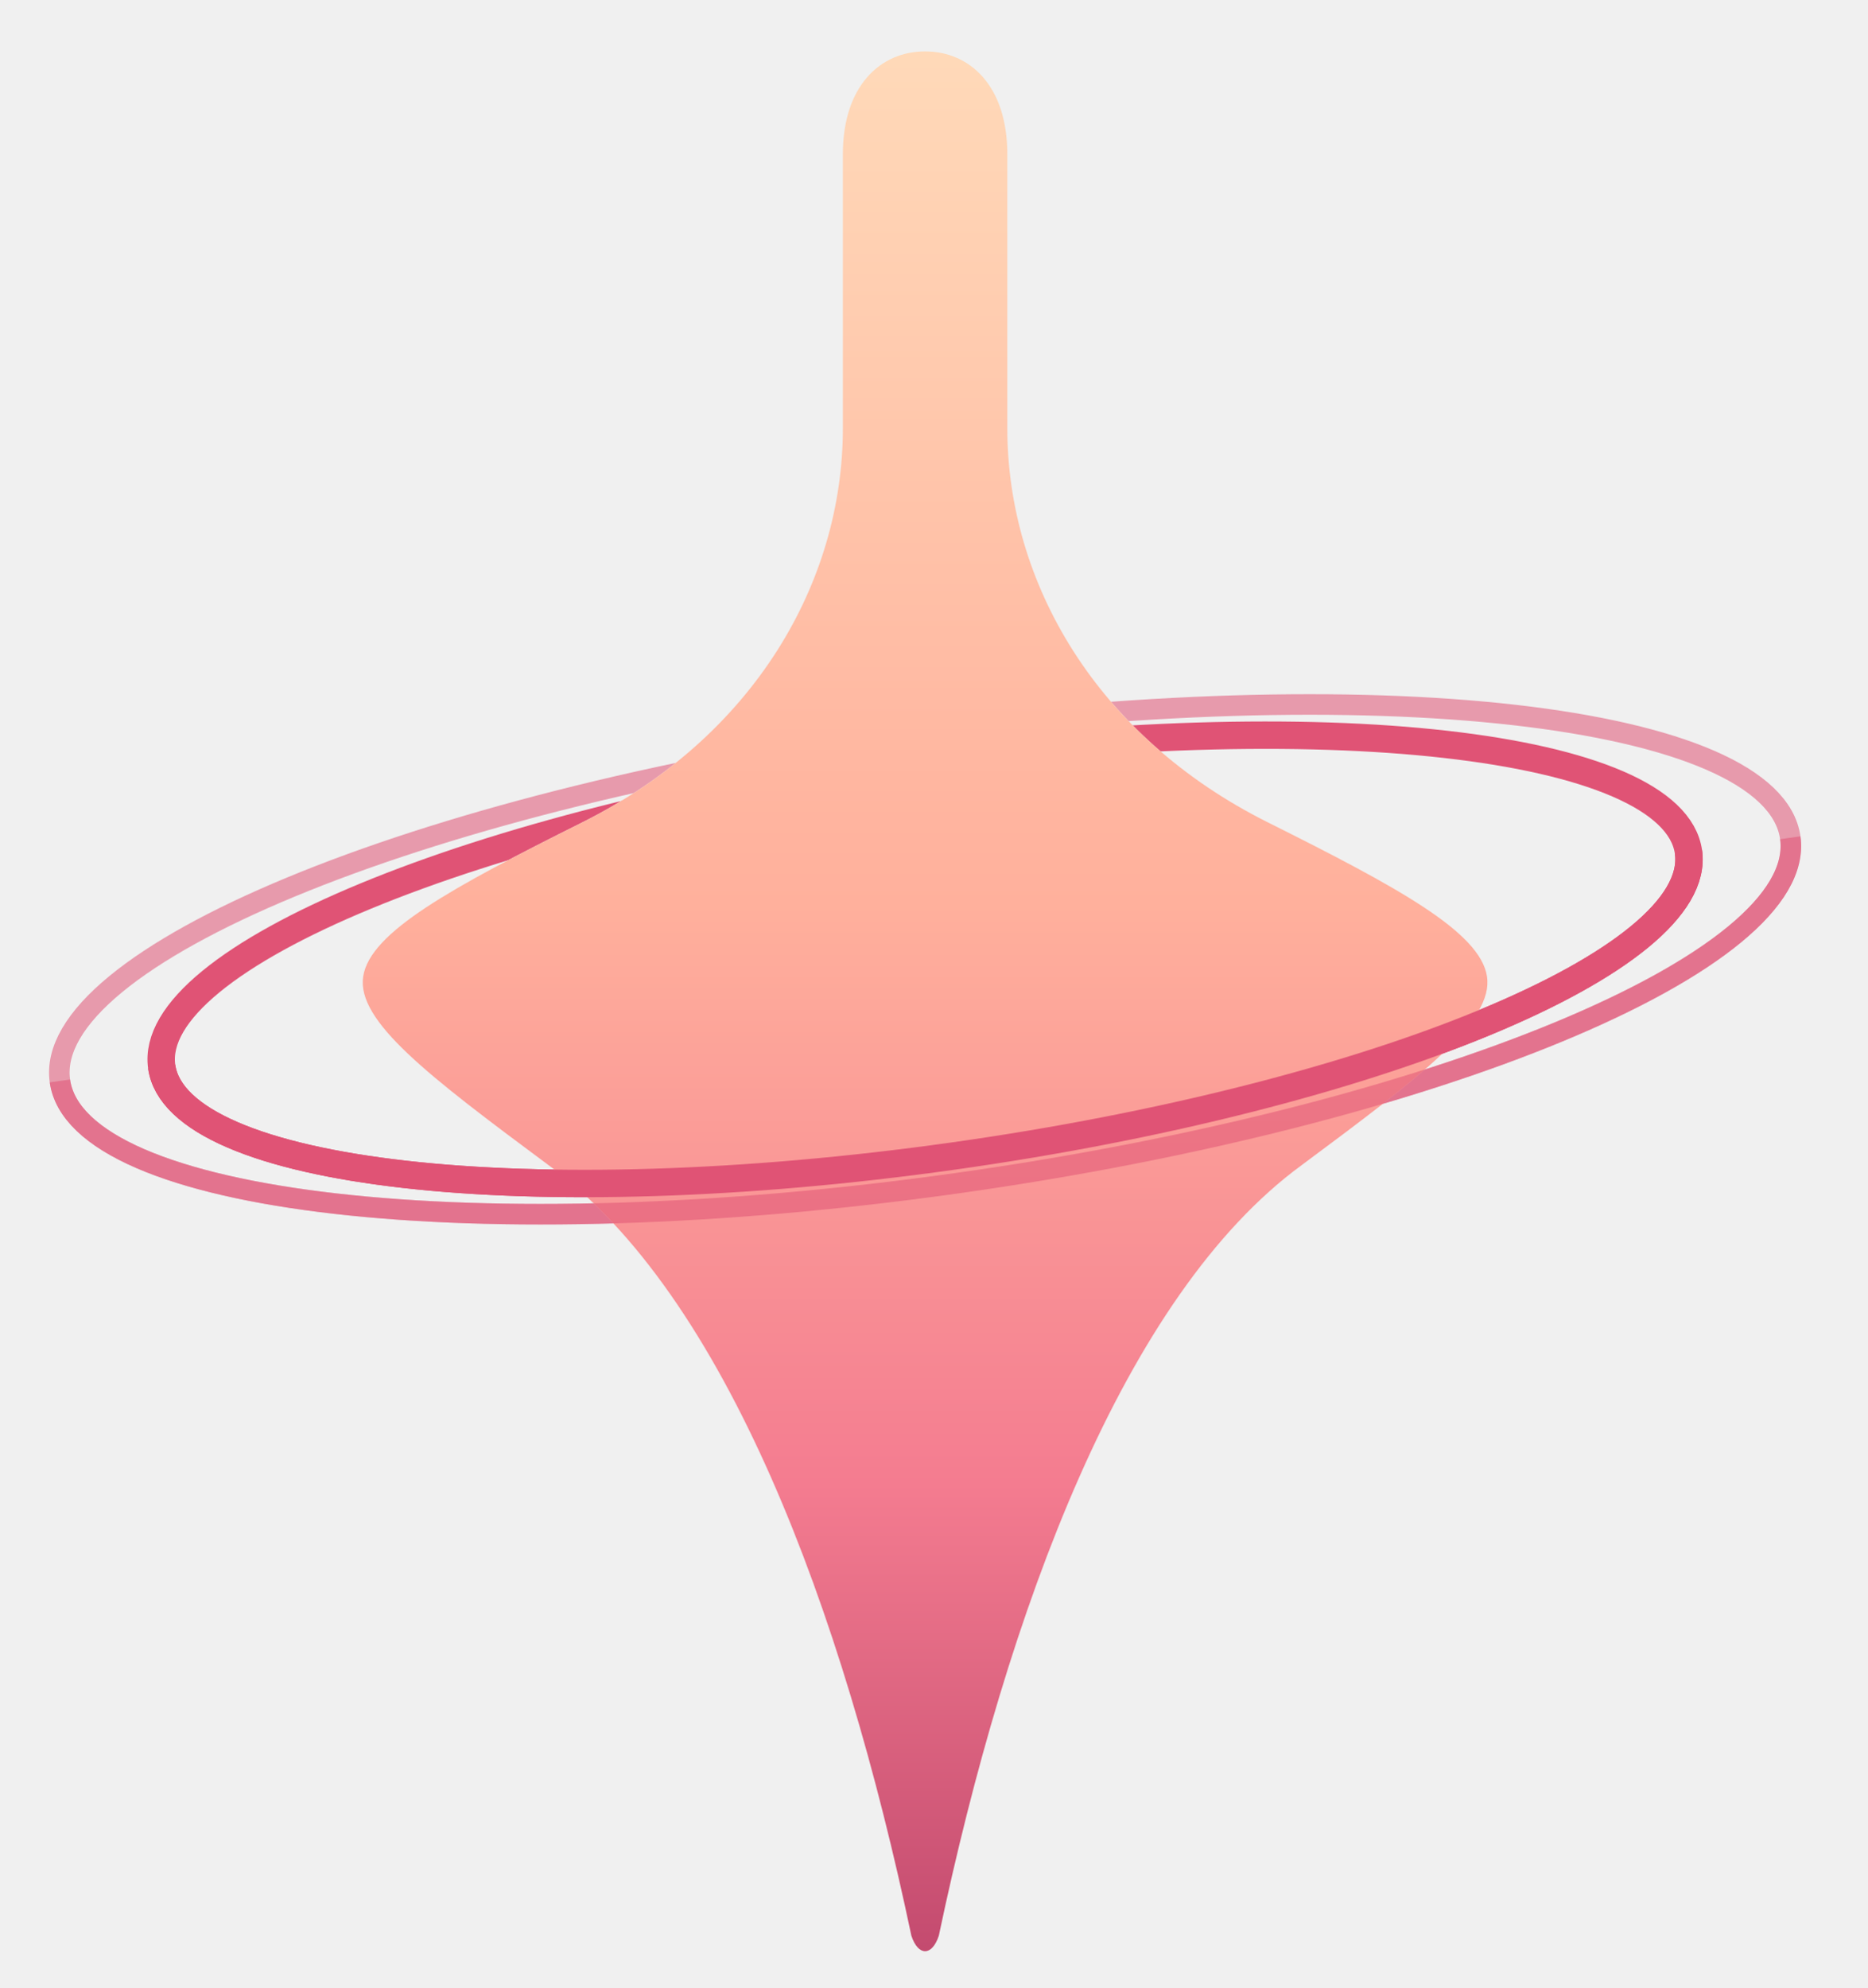
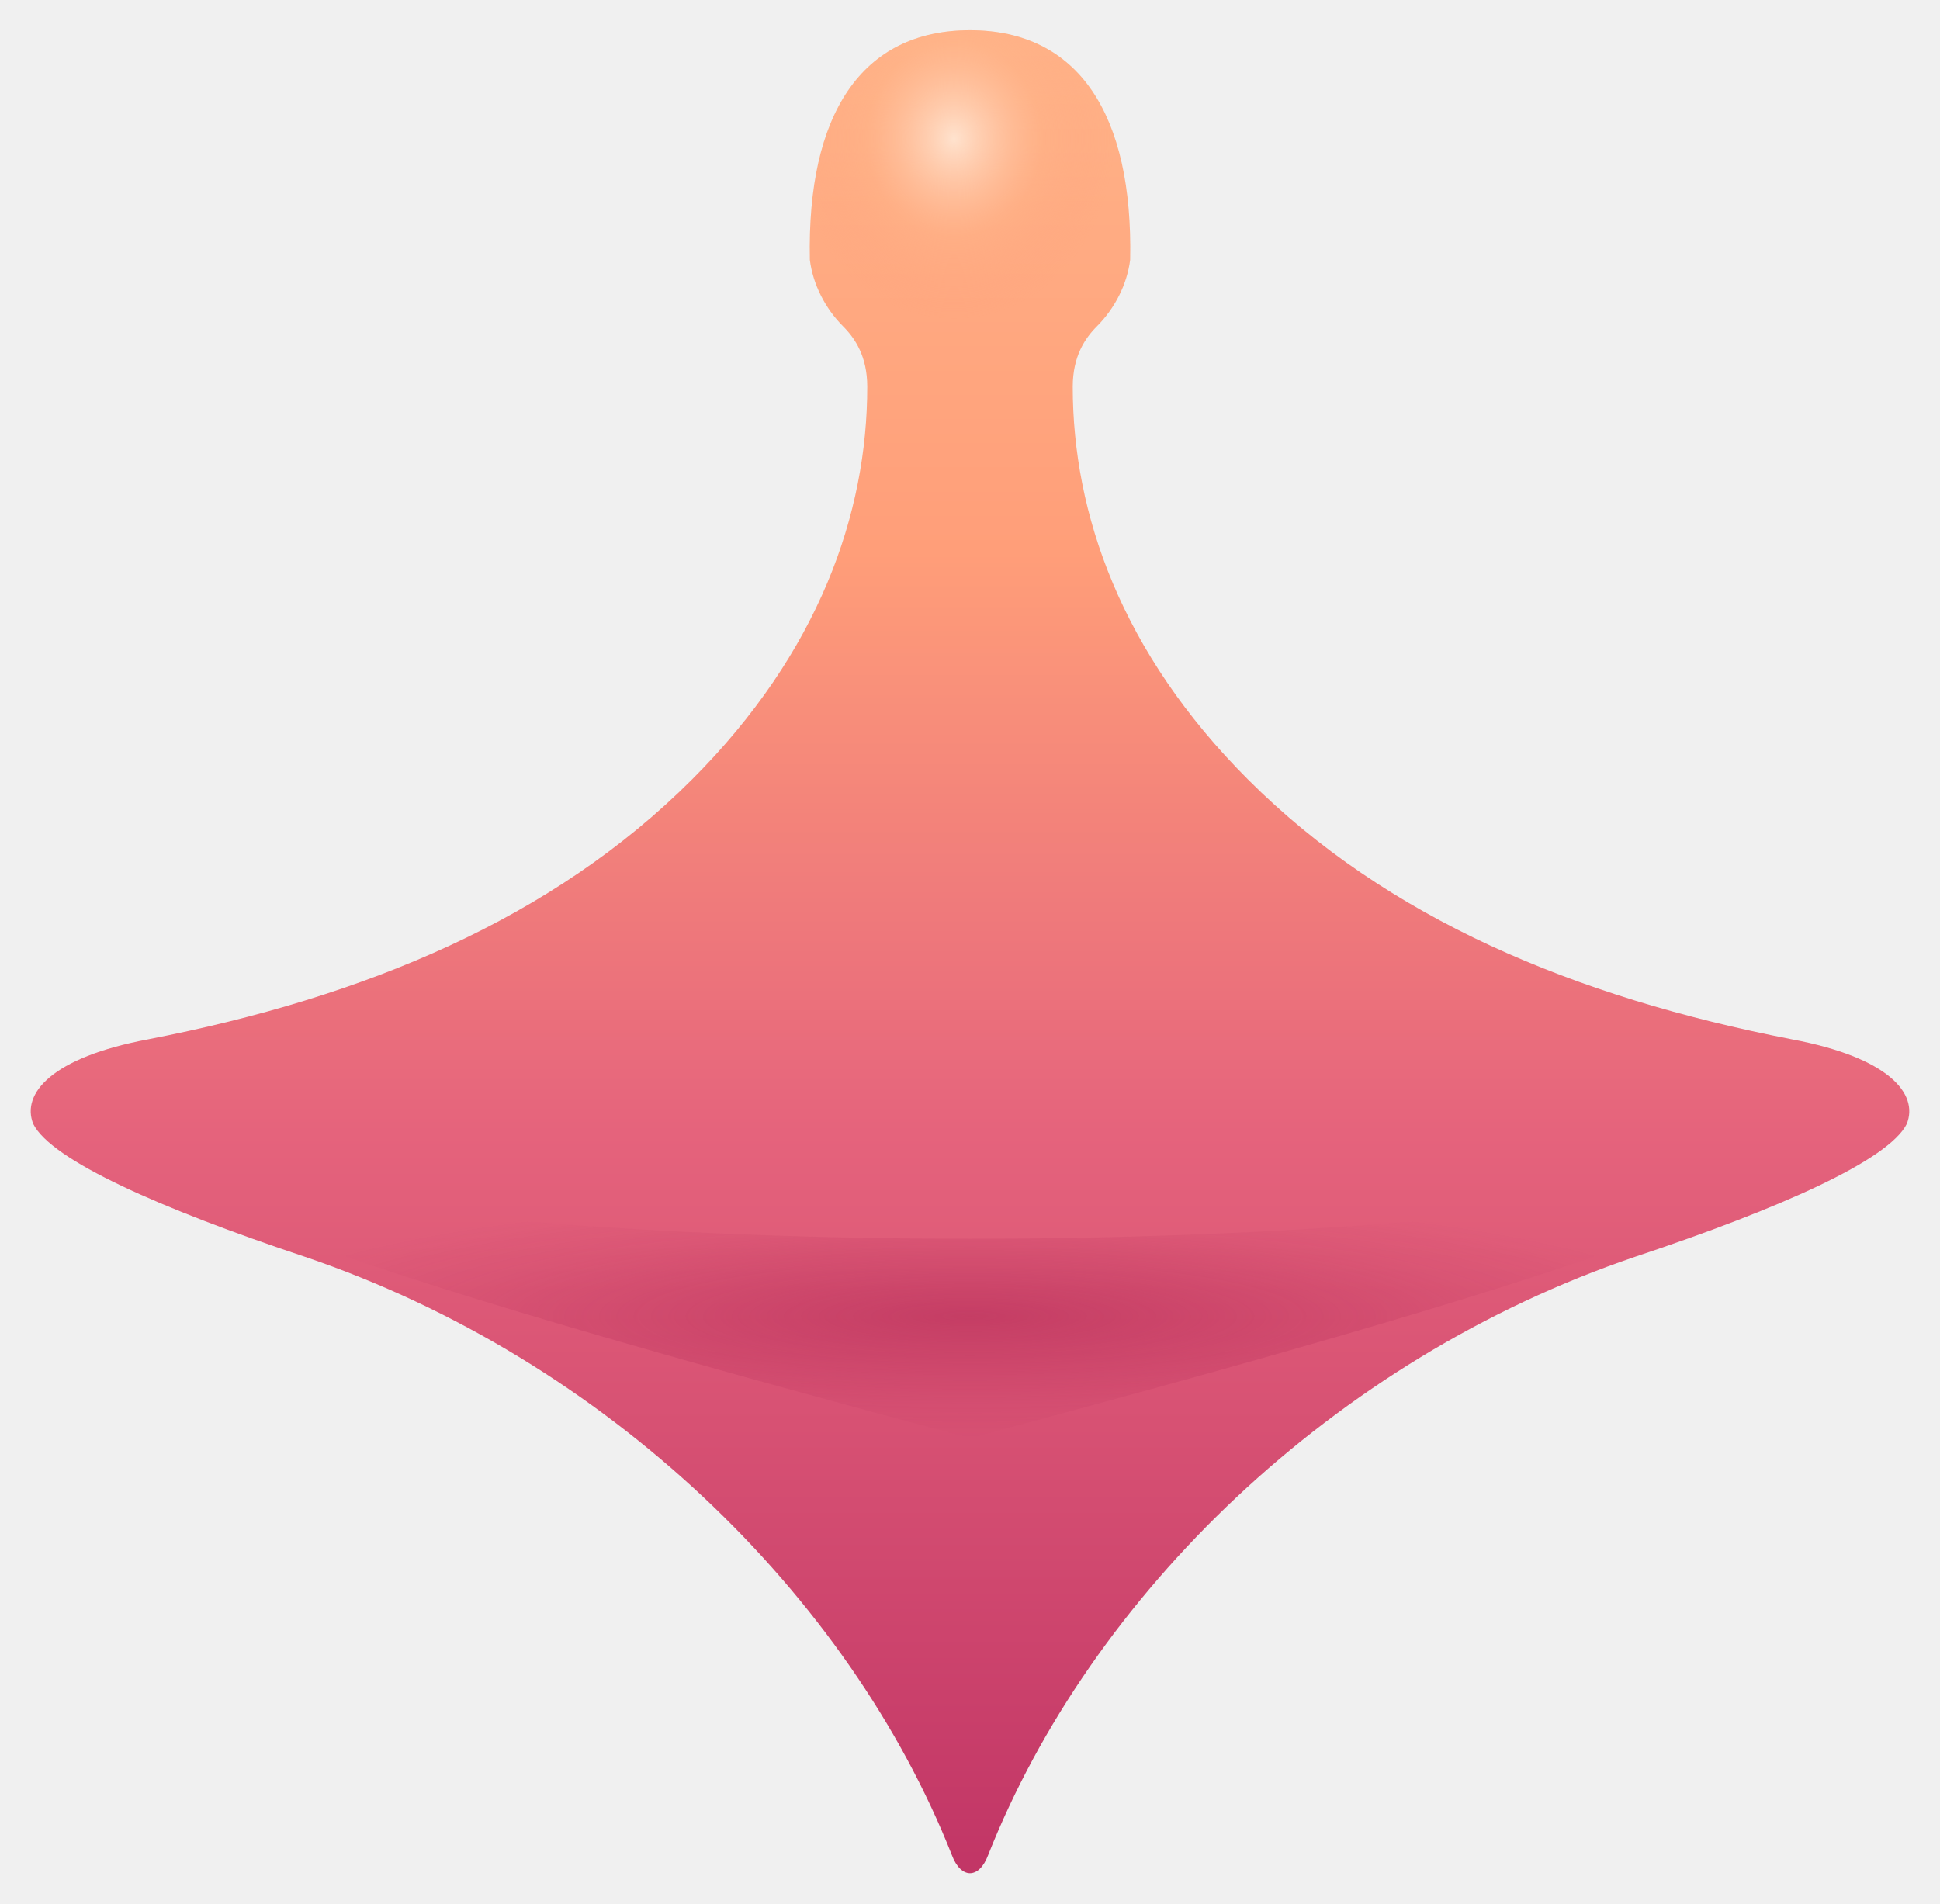
- <svg xmlns="http://www.w3.org/2000/svg" viewBox="30 260 545 580" width="100%" height="100%">
+ <svg xmlns="http://www.w3.org/2000/svg" viewBox="179 32 642 630" width="100%" height="100%">
  <defs>
-     <linearGradient id="peachRoseTotem" x1="0%" y1="0%" x2="0%" y2="100%">
-       <stop offset="0%" stop-color="#FFDAB9" />
-       <stop offset="45%" stop-color="#FFB09C" />
-       <stop offset="75%" stop-color="#F47C90" />
-       <stop offset="100%" stop-color="#C2496E" />
+     <linearGradient id="bodyGradient" x1="0%" y1="0%" x2="0%" y2="100%">
+       <stop offset="0%" stop-color="#FFB388" />
+       <stop offset="28%" stop-color="#FF9E79" />
+       <stop offset="60%" stop-color="#E5637C" />
+       <stop offset="100%" stop-color="#C23666" />
    </linearGradient>
-     <mask id="backMask">
-       <rect width="600" height="1060" fill="#ffffff" />
-       <path fill="#000000" d="         M 300, 275         C 313, 275  324, 285  324, 305         L 324, 385         C 324, 430  350, 475  400, 500         C 438, 519  462, 532  464, 545         C 466, 558  445, 574  410, 600         C 358, 638  324, 730  304, 825         C 302, 831  298, 831  296, 825         C 276, 730  242, 638  190, 600         C 155, 574  134, 558  136, 545         C 138, 532  162, 519  200, 500         C 250, 475  276, 430  276, 385         L 276, 305         C 276, 285  287, 275  300, 275         Z       " />
-     </mask>
-     <clipPath id="frontClip">
-       <rect x="-300" y="0" width="600" height="520" />
-     </clipPath>
+     <radialGradient id="knobShine" cx="45%" cy="30%" r="50%">
+       <stop offset="0%" stop-color="#FFE8D6" stop-opacity="0.9" />
+       <stop offset="55%" stop-color="#FFB388" stop-opacity="0.4" />
+       <stop offset="100%" stop-color="#FF9E79" stop-opacity="0" />
+     </radialGradient>
+     <radialGradient id="rightShoulderGlow" cx="68%" cy="42%" r="35%">
+       <stop offset="0%" stop-color="#FFCBB0" stop-opacity="0.7" />
+       <stop offset="60%" stop-color="#FF9E79" stop-opacity="0.2" />
+       <stop offset="100%" stop-color="#E5637C" stop-opacity="0" />
+     </radialGradient>
+     <radialGradient id="midShadow" cx="50%" cy="58%" r="42%">
+       <stop offset="0%" stop-color="#A81D4E" stop-opacity="0.45" />
+       <stop offset="70%" stop-color="#A81D4E" stop-opacity="0.1" />
+       <stop offset="100%" stop-color="#A81D4E" stop-opacity="0" />
+     </radialGradient>
  </defs>
-   <g mask="url(#backMask)">
-     <g transform="translate(300, 540) rotate(-8)">
-       <ellipse cx="0" cy="0" rx="225" ry="58" fill="none" stroke="#E05375" stroke-width="8" />
-       <ellipse cx="0" cy="0" rx="255" ry="66" fill="none" stroke="#E05375" stroke-width="6" opacity="0.55" />
-     </g>
-   </g>
-   <path fill="url(#peachRoseTotem)" d="     M 300, 275     C 313, 275  324, 285  324, 305     L 324, 385     C 324, 430  350, 475  400, 500     C 438, 519  462, 532  464, 545     C 466, 558  445, 574  410, 600     C 358, 638  324, 730  304, 825     C 302, 831  298, 831  296, 825     C 276, 730  242, 638  190, 600     C 155, 574  134, 558  136, 545     C 138, 532  162, 519  200, 500     C 250, 475  276, 430  276, 385     L 276, 305     C 276, 285  287, 275  300, 275     Z   " />
-   <g transform="translate(300, 540) rotate(-8)">
-     <g clip-path="url(#frontClip)">
-       <ellipse cx="0" cy="0" rx="225" ry="58" fill="none" stroke="#E05375" stroke-width="8" />
-       <ellipse cx="0" cy="0" rx="255" ry="66" fill="none" stroke="#E05375" stroke-width="6" opacity="0.55" />
-     </g>
-   </g>
+   <path d="     M 500, 42     C 536, 42  554, 70  553, 118     C 552, 126  548, 134  542, 140     C 538, 144  534, 150  534, 160     C 534, 202  550, 248  592, 290     C 638, 336  700, 362  772, 376     C 804, 382  814, 394  810, 404     C 804, 416  768, 432  720, 448     C 620, 482  540, 560  506, 646     C 503, 654  497, 654  494, 646     C 460, 560  380, 482  280, 448     C 232, 432  196, 416  190, 404     C 186, 394  196, 382  228, 376     C 300, 362  362, 336  408, 290     C 450, 248  466, 202  466, 160     C 466, 150  462, 144  458, 140     C 452, 134  448, 126  447, 118     C 446, 70  464, 42  500, 42     Z   " fill="url(#bodyGradient)" />
+   <path d="     M 500, 42     C 536, 42  554, 70  553, 118     C 552, 126  548, 134  542, 140     C 538, 144  534, 150  534, 160     C 512, 162  488, 162  466, 160     C 466, 150  462, 144  458, 140     C 452, 134  448, 126  447, 118     C 446, 70  464, 42  500, 42     Z   " fill="url(#knobShine)" />
+   <path d="     M 210, 412     C 330, 452  670, 452  790, 412     C 750, 436  680, 460  500, 508     C 320, 460  250, 436  210, 412     Z   " fill="url(#midShadow)" />
+   <path d="     M 500, 160     C 534, 202  550, 248  592, 290     C 638, 336  700, 362  772, 376     C 804, 382  814, 394  810, 404     C 750, 414  680, 392  620, 350     C 564, 310  534, 240  500, 160     Z   " fill="url(#rightShoulderGlow)" />
</svg>
